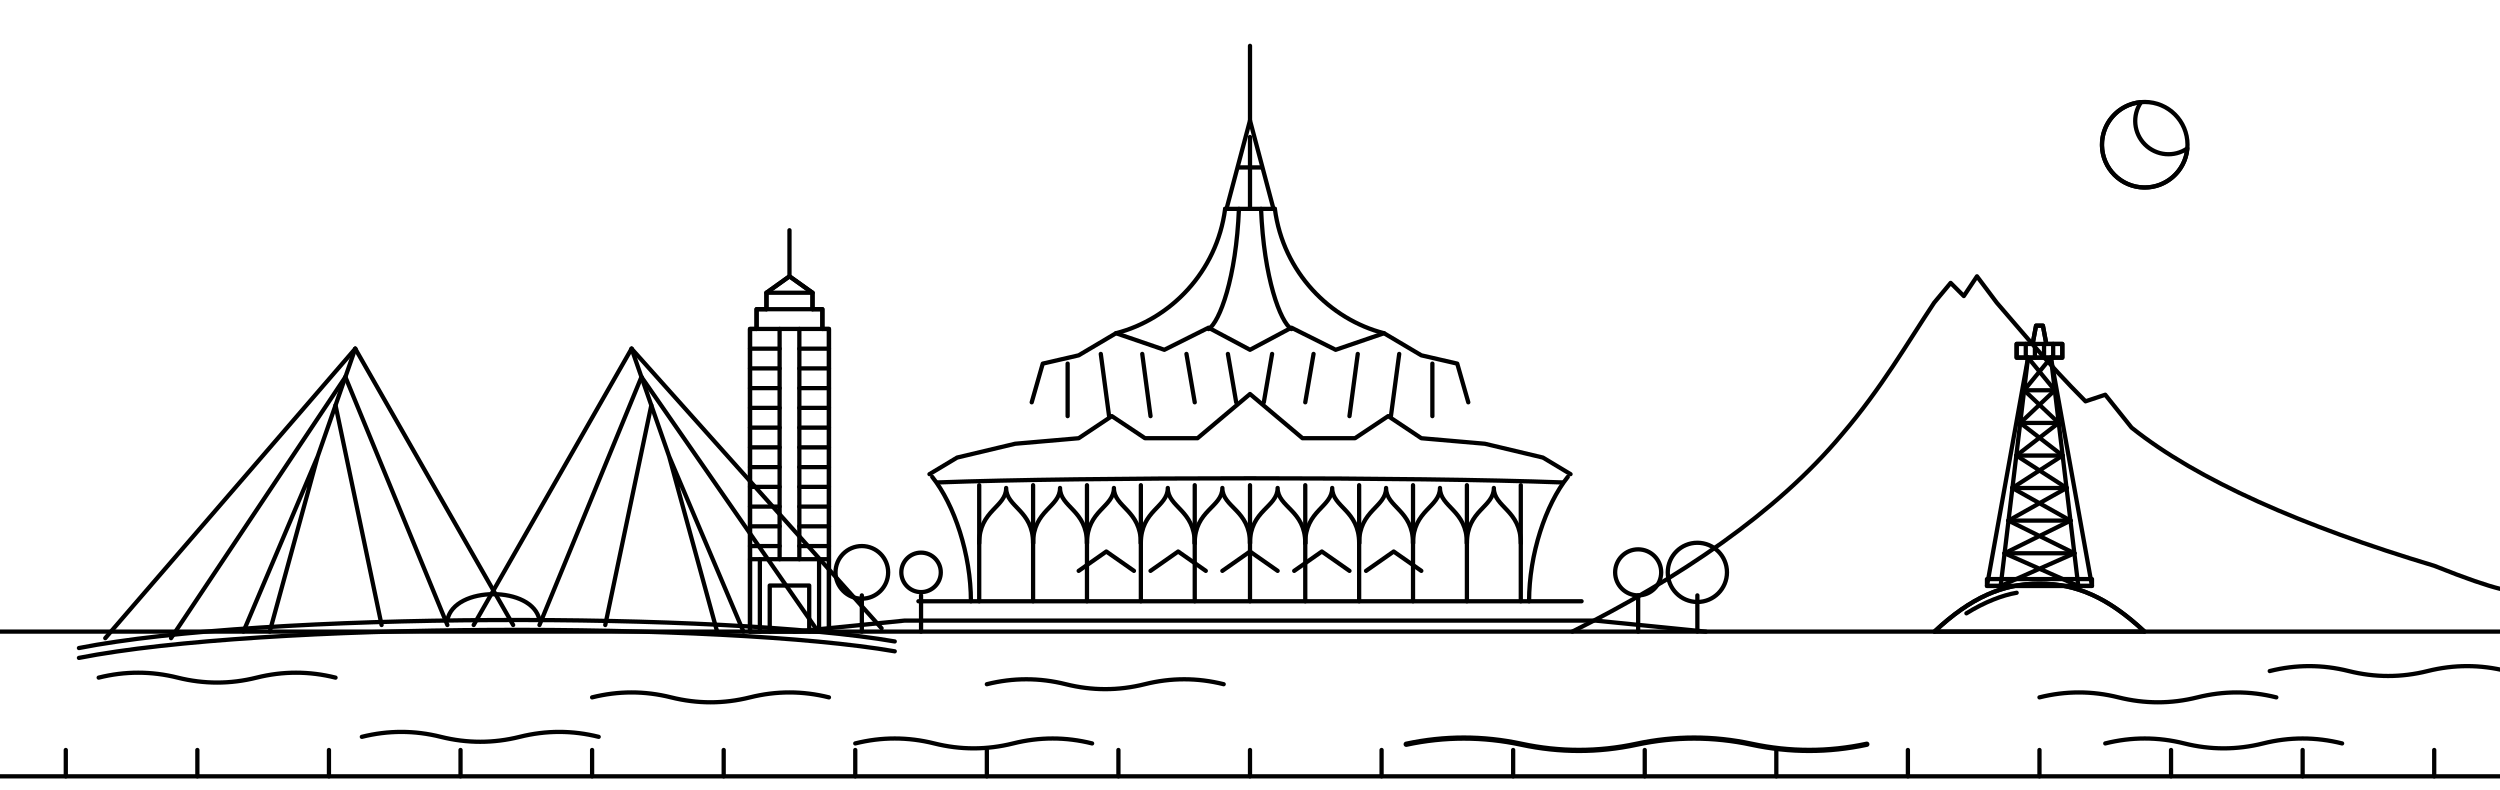
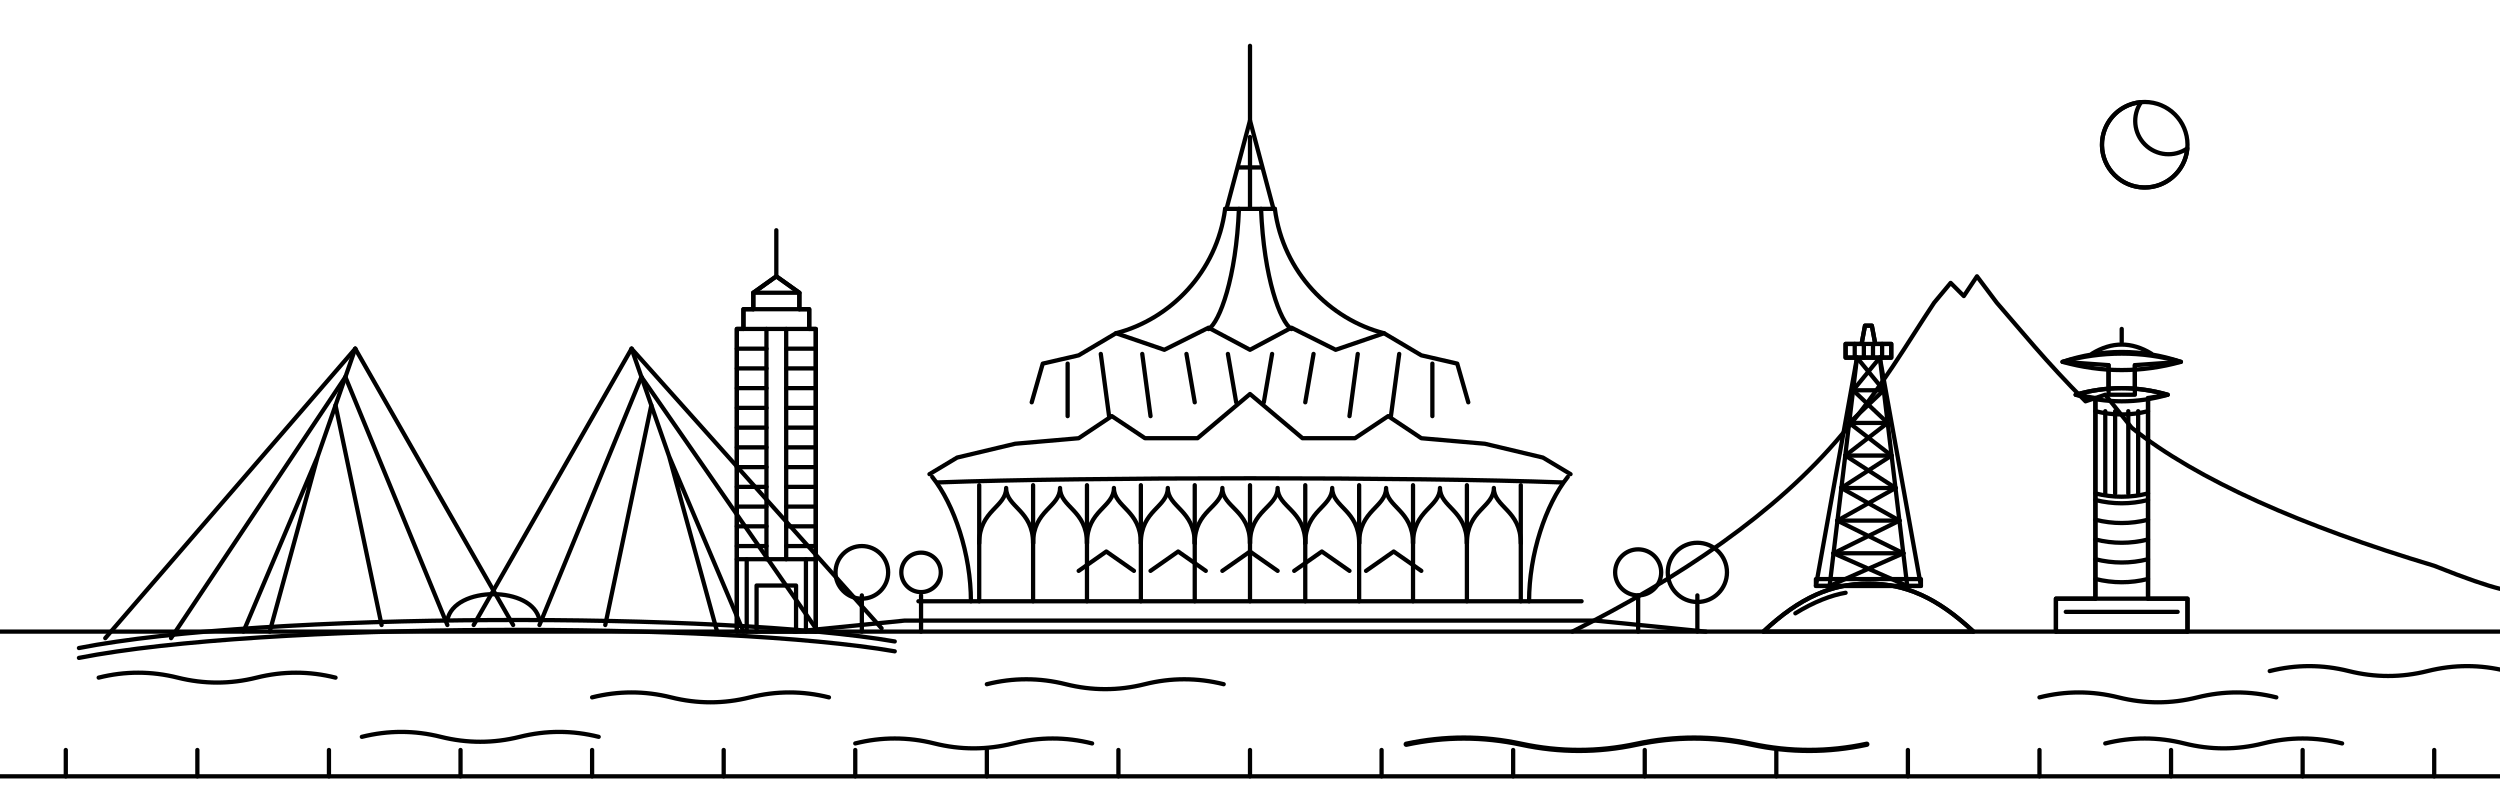
<svg xmlns="http://www.w3.org/2000/svg" class="hero-art" viewBox="0 0 760 240" aria-hidden="true" focusable="false" fill="none" stroke="currentColor" stroke-width="1.3" stroke-linecap="round" stroke-linejoin="round">
  <g class="art-hills">
    <path class="art-peak" d="M478 192 C 510 176, 540 156, 560 132 C 572 118, 580 104, 588 92 L 593 86 L 597 90 L 601 84 L 607 92 C 614 100, 622 110, 634 122 L 640 120 L 648 130 C 668 146, 700 160, 740 172 C 750 176, 756 178, 760 179" />
  </g>
  <g class="art-bridge">
    <path d="M24 197 C 80 186, 220 186, 272 195" />
    <path d="M24 200 C 80 189, 220 189, 272 198" />
    <path d="M136 188.5 C 138 178, 162 178, 164 188.5" />
    <path class="art-mast" d="M74 192 L96.6 138.7 L82 192 M96.6 138.7 L108 106" />
    <path class="art-mast" d="M218 192 L203.4 138.7 L226 192 M203.4 138.7 L192 106" />
    <g class="art-cables">
      <line x1="102.0" y1="123.2" x2="116.0" y2="190" />
      <line x1="105.0" y1="114.6" x2="136.0" y2="190" />
      <line x1="108.0" y1="106.0" x2="156.0" y2="190" />
      <line x1="105.0" y1="114.6" x2="52.0" y2="194" />
      <line x1="108.0" y1="106.0" x2="32.0" y2="194" />
      <line x1="198.0" y1="123.2" x2="184.0" y2="190" />
      <line x1="195.0" y1="114.6" x2="164.0" y2="190" />
      <line x1="192.0" y1="106.0" x2="144.0" y2="190" />
      <line x1="195.0" y1="114.6" x2="248.0" y2="191" />
      <line x1="192.0" y1="106.0" x2="268.0" y2="191" />
    </g>
  </g>
  <g class="dun" transform="translate(380.0 0.5) scale(0.42)" vector-effect="non-scaling-stroke">
    <path d="M0 32 L0 86" vector-effect="non-scaling-stroke" />
    <path d="M-17 150 L0 86 L17 150" vector-effect="non-scaling-stroke" />
    <path d="M-18 150 L18 150" vector-effect="non-scaling-stroke" />
    <path d="M0 98 L0 150 M-8 120 L8 120" vector-effect="non-scaling-stroke" />
    <path d="M-18 150 C -24 196, -58 230, -97 240" vector-effect="non-scaling-stroke" />
    <path d="M18 150 C 24 196, 58 230, 97 240" vector-effect="non-scaling-stroke" />
    <path d="M-8 150 C -10 200, -22 232, -30 237 M8 150 C 10 200, 22 232, 30 237" vector-effect="non-scaling-stroke" />
    <path d="M-158.0 290.0 L-150.0 262.0 L-124.0 256.0 L-97.0 240.0 L-62.0 252.0 L-30.0 236.0 L0.0 252.0 L0.0 252.0 L30.0 236.0 L62.0 252.0 L97.0 240.0 L124.0 256.0 L150.0 262.0 L158.0 290.0" vector-effect="non-scaling-stroke" />
    <path d="M-16 255 L-10 290" vector-effect="non-scaling-stroke" />
    <path d="M16 255 L10 290" vector-effect="non-scaling-stroke" />
    <path d="M-46 255 L-40 290" vector-effect="non-scaling-stroke" />
    <path d="M46 255 L40 290" vector-effect="non-scaling-stroke" />
    <path d="M-78 255 L-72 300" vector-effect="non-scaling-stroke" />
    <path d="M78 255 L72 300" vector-effect="non-scaling-stroke" />
    <path d="M-108 255 L-102 300" vector-effect="non-scaling-stroke" />
    <path d="M108 255 L102 300" vector-effect="non-scaling-stroke" />
    <path d="M-132 262 L-132 300" vector-effect="non-scaling-stroke" />
    <path d="M132 262 L132 300" vector-effect="non-scaling-stroke" />
    <path d="M-232.0 342.0 L-212.0 330.0 L-170.0 320.0 L-124.0 316.0 L-100.0 300.0 L-76.0 316.0 L-38.0 316.0 L0.0 284.0 L0.0 284.0 L38.0 316.0 L76.0 316.0 L100.0 300.0 L124.0 316.0 L170.0 320.0 L212.0 330.0 L232.0 342.0" vector-effect="non-scaling-stroke" />
    <path d="M-226 348 C -120 344, 120 344, 226 348" vector-effect="non-scaling-stroke" />
    <path d="M-196 392 C -196 368, -176.5 366, -176.5 352 C -176.5 366, -157 368, -157 392" vector-effect="non-scaling-stroke" />
    <path d="M-157 392 C -157 368, -137.5 366, -137.5 352 C -137.5 366, -118 368, -118 392" vector-effect="non-scaling-stroke" />
    <path d="M-118 392 C -118 368, -98.5 366, -98.5 352 C -98.5 366, -79 368, -79 392" vector-effect="non-scaling-stroke" />
    <path d="M-79 392 C -79 368, -59.5 366, -59.5 352 C -59.5 366, -40 368, -40 392" vector-effect="non-scaling-stroke" />
    <path d="M-40 392 C -40 368, -20.0 366, -20.0 352 C -20.0 366, 0 368, 0 392" vector-effect="non-scaling-stroke" />
    <path d="M0 392 C 0 368, 20.0 366, 20.0 352 C 20.0 366, 40 368, 40 392" vector-effect="non-scaling-stroke" />
    <path d="M40 392 C 40 368, 59.5 366, 59.5 352 C 59.5 366, 79 368, 79 392" vector-effect="non-scaling-stroke" />
    <path d="M79 392 C 79 368, 98.5 366, 98.5 352 C 98.5 366, 118 368, 118 392" vector-effect="non-scaling-stroke" />
    <path d="M118 392 C 118 368, 137.5 366, 137.5 352 C 137.5 366, 157 368, 157 392" vector-effect="non-scaling-stroke" />
    <path d="M157 392 C 157 368, 176.5 366, 176.5 352 C 176.5 366, 196 368, 196 392" vector-effect="non-scaling-stroke" />
    <path d="M-196 350 L-196 434" vector-effect="non-scaling-stroke" />
    <path d="M-157 350 L-157 434" vector-effect="non-scaling-stroke" />
    <path d="M-118 350 L-118 434" vector-effect="non-scaling-stroke" />
    <path d="M-79 350 L-79 434" vector-effect="non-scaling-stroke" />
    <path d="M-40 350 L-40 434" vector-effect="non-scaling-stroke" />
    <path d="M0 350 L0 434" vector-effect="non-scaling-stroke" />
    <path d="M40 350 L40 434" vector-effect="non-scaling-stroke" />
    <path d="M79 350 L79 434" vector-effect="non-scaling-stroke" />
    <path d="M118 350 L118 434" vector-effect="non-scaling-stroke" />
    <path d="M157 350 L157 434" vector-effect="non-scaling-stroke" />
    <path d="M196 350 L196 434" vector-effect="non-scaling-stroke" />
    <path d="M-230 344 C -214 364, -202 400, -202 434" vector-effect="non-scaling-stroke" />
    <path d="M230 344 C 214 364, 202 400, 202 434" vector-effect="non-scaling-stroke" />
    <path d="M-124 412 L-104 398 L-84 412" vector-effect="non-scaling-stroke" />
    <path d="M-72 412 L-52 398 L-32 412" vector-effect="non-scaling-stroke" />
    <path d="M-20 412 L0 398 L20 412" vector-effect="non-scaling-stroke" />
    <path d="M32 412 L52 398 L72 412" vector-effect="non-scaling-stroke" />
    <path d="M84 412 L104 398 L124 412" vector-effect="non-scaling-stroke" />
    <path d="M-240 434 L240 434" vector-effect="non-scaling-stroke" />
    <path d="M-330 456 L-250 448 L250 448 L330 456" vector-effect="non-scaling-stroke" />
  </g>
  <g class="art-minor">
    <path d="M262 192 v -11" />
    <circle cx="262" cy="174" r="8" />
    <path d="M280 192 v -11" />
    <circle cx="280" cy="174" r="6" />
    <path d="M498 192 v -11" />
    <circle cx="498" cy="174" r="7" />
    <path d="M516 192 v -11" />
    <circle cx="516" cy="174" r="9" />
  </g>
  <path d="M0 192 L 760 192" />
  <g class="art-river">
    <path d="M30 206 q 12 -3 24 0 t 24 0 t 24 0" />
    <path d="M180 212 q 12 -3 24 0 t 24 0 t 24 0" />
    <path d="M300 208 q 12 -3 24 0 t 24 0 t 24 0" />
    <path d="M620 212 q 12 -3 24 0 t 24 0 t 24 0" />
    <path d="M690 204 q 12 -3 24 0 t 24 0 t 24 0" />
    <path d="M110 224 q 12 -3 24 0 t 24 0 t 24 0" />
    <path d="M260 226 q 12 -3 24 0 t 24 0 t 24 0" />
    <path d="M640 226 q 12 -3 24 0 t 24 0 t 24 0" />
    <g transform="translate(500 210) scale(1.25) translate(-500 -210)">
      <path d="M442 223 q 14 -3 28 0 t 28 0 t 28 0 t 28 0" />
    </g>
  </g>
  <g class="art-prom">
    <path d="M0 236 L 760 236" />
    <path d="M20 236 v -8" />
    <path d="M60 236 v -8" />
    <path d="M100 236 v -8" />
    <path d="M140 236 v -8" />
    <path d="M180 236 v -8" />
    <path d="M220 236 v -8" />
    <path d="M260 236 v -8" />
    <path d="M300 236 v -8" />
    <path d="M340 236 v -8" />
    <path d="M380 236 v -8" />
    <path d="M420 236 v -8" />
    <path d="M460 236 v -8" />
    <path d="M500 236 v -8" />
    <path d="M540 236 v -8" />
    <path d="M580 236 v -8" />
    <path d="M620 236 v -8" />
    <path d="M660 236 v -8" />
    <path d="M700 236 v -8" />
    <path d="M740 236 v -8" />
  </g>
+   <g transform="translate(-4 0)">
+     <g class="dun add">
+       <path class="occl" d="M228 192 V 100 H 230 V 94 H 233 V 89 L 240.0 84 L 247 89 V 94 H 250 V 100 H 252 V 192 Z" />
+       <path d="M228 192 V 100 H 252 V 192" />
+       <path d="M230 100 V 94 H 250 V 100" />
+       <path d="M233 94 V 89 H 247 V 94" />
+       <path d="M233 89 L 240.0 84 L 247 89" />
+       <path d="M240.0 84 V 70" />
+       <path d="M237.0 100 V 170 M243.0 100 V 170" />
+       <path d="M228 106 H 237.0 M243.0 106 H 252" />
+       <path d="M228 112 H 237.0 M243.0 112 H 252" />
+       <path d="M228 118 H 237.0 M243.0 118 H 252" />
+       <path d="M228 124 H 237.0 M243.0 124 H 252" />
+       <path d="M228 130 H 237.0 M243.0 130 H 252" />
+       <path d="M228 136 H 237.0 M243.0 136 H 252" />
+       <path d="M228 142 H 237.0 M243.0 142 H 252" />
+       <path d="M228 148 H 237.0 M243.0 148 H 252" />
+       <path d="M228 154 H 237.0 M243.0 154 H 252" />
+       <path d="M228 160 H 237.0 M243.0 160 H 252" />
+       <path d="M228 166 H 237.0 M243.0 166 H 252" />
+       <path d="M228 170 H 252" />
+       <path d="M234.0 192 V 178 H 246.0 V 192" />
+       <path d="M231 170 V 192 M249 170 V 192" />
+       <g transform="translate(572 192) scale(0.694) translate(-620 -192)">
+         <path class="occl" d="M574 192 C 590 177, 604 171, 620 171 C 636 171, 650 177, 666 192 Z" vector-effect="non-scaling-stroke" />
+         <path d="M574 192 C 590 177, 604 171, 620 171 C 636 171, 650 177, 666 192" vector-effect="non-scaling-stroke" />
+         <path d="M588 184 C 596 179, 604 176, 610 175" vector-effect="non-scaling-stroke" />
+         <path class="occl" d="M597 172 L 615 72 H 610 V 66 H 617 L 618.5 58 H 621.5 L 623 66 H 630 V 72 H 625 L 643 172 Z" vector-effect="non-scaling-stroke" />
+         <path d="M603 172 L 615 72 M637 172 L 625 72" vector-effect="non-scaling-stroke" />
+         <path d="M604.7 157.7 H 635.3" vector-effect="non-scaling-stroke" />
+         <path d="M603.0 172.0 L 635.3 157.7 M637.0 172.0 L 604.7 157.7" vector-effect="non-scaling-stroke" />
+         <path d="M606.4 143.4 H 633.6" vector-effect="non-scaling-stroke" />
+         <path d="M604.7 157.7 L 633.6 143.4 M635.3 157.7 L 606.4 143.4" vector-effect="non-scaling-stroke" />
+         <path d="M608.1 129.1 H 631.9" vector-effect="non-scaling-stroke" />
+         <path d="M606.4 143.4 L 631.9 129.1 M633.6 143.4 L 608.1 129.1" vector-effect="non-scaling-stroke" />
+         <path d="M609.9 114.9 H 630.1" vector-effect="non-scaling-stroke" />
+         <path d="M608.1 129.1 L 630.1 114.9 M631.9 129.1 L 609.9 114.9" vector-effect="non-scaling-stroke" />
+         <path d="M611.6 100.6 H 628.4" vector-effect="non-scaling-stroke" />
+         <path d="M609.9 114.9 L 628.4 100.6 M630.1 114.9 L 611.6 100.6" vector-effect="non-scaling-stroke" />
+         <path d="M613.3 86.3 H 626.7" vector-effect="non-scaling-stroke" />
+         <path d="M611.6 100.6 L 626.7 86.3 M628.4 100.6 L 613.3 86.3" vector-effect="non-scaling-stroke" />
+         <path d="M615.0 72.0 H 625.0" vector-effect="non-scaling-stroke" />
+         <path d="M613.3 86.3 L 625.0 72.0 M626.7 86.3 L 615.0 72.0" vector-effect="non-scaling-stroke" />
+         <path d="M610 72 H 630 M610 72 V 66 M630 72 V 66 M610 66 H 630" vector-effect="non-scaling-stroke" />
+         <path d="M614 72 V 66 M618 72 V 66 M622 72 V 66 M626 72 V 66" vector-effect="non-scaling-stroke" />
+         <path d="M617 66 L 618.5 58 H 621.5 L 623 66" vector-effect="non-scaling-stroke" />
+         <path d="M597 172 H 643 M597 172 V 169 H 643 V 172" vector-effect="non-scaling-stroke" />
+       </g>
+     </g>
+   </g>
  <g class="dun add">
-     <path class="occl" d="M228 192 V 100 H 230 V 94 H 233 V 89 L 240.0 84 L 247 89 V 94 H 250 V 100 H 252 V 192 Z" />
-     <path d="M228 192 V 100 H 252 V 192" />
-     <path d="M230 100 V 94 H 250 V 100" />
-     <path d="M233 94 V 89 H 247 V 94" />
-     <path d="M233 89 L 240.0 84 L 247 89" />
-     <path d="M240.0 84 V 70" />
-     <path d="M237.0 100 V 170 M243.0 100 V 170" />
-     <path d="M228 106 H 237.0 M243.0 106 H 252" />
-     <path d="M228 112 H 237.0 M243.0 112 H 252" />
-     <path d="M228 118 H 237.0 M243.0 118 H 252" />
-     <path d="M228 124 H 237.0 M243.0 124 H 252" />
-     <path d="M228 130 H 237.0 M243.0 130 H 252" />
-     <path d="M228 136 H 237.0 M243.0 136 H 252" />
-     <path d="M228 142 H 237.0 M243.0 142 H 252" />
-     <path d="M228 148 H 237.0 M243.0 148 H 252" />
-     <path d="M228 154 H 237.0 M243.0 154 H 252" />
-     <path d="M228 160 H 237.0 M243.0 160 H 252" />
-     <path d="M228 166 H 237.0 M243.0 166 H 252" />
-     <path d="M228 170 H 252" />
-     <path d="M234.0 192 V 178 H 246.0 V 192" />
-     <path d="M231 170 V 192 M249 170 V 192" />
-     <g transform="translate(620 192) scale(0.694) translate(-620 -192)">
-       <path class="occl" d="M574 192 C 590 177, 604 171, 620 171 C 636 171, 650 177, 666 192 Z" vector-effect="non-scaling-stroke" />
-       <path d="M574 192 C 590 177, 604 171, 620 171 C 636 171, 650 177, 666 192" vector-effect="non-scaling-stroke" />
-       <path d="M588 184 C 596 179, 604 176, 610 175" vector-effect="non-scaling-stroke" />
-       <path class="occl" d="M597 172 L 615 72 H 610 V 66 H 617 L 618.5 58 H 621.5 L 623 66 H 630 V 72 H 625 L 643 172 Z" vector-effect="non-scaling-stroke" />
-       <path d="M603 172 L 615 72 M637 172 L 625 72" vector-effect="non-scaling-stroke" />
-       <path d="M604.7 157.7 H 635.3" vector-effect="non-scaling-stroke" />
-       <path d="M603.0 172.0 L 635.3 157.7 M637.0 172.0 L 604.7 157.7" vector-effect="non-scaling-stroke" />
-       <path d="M606.4 143.4 H 633.6" vector-effect="non-scaling-stroke" />
-       <path d="M604.7 157.7 L 633.6 143.4 M635.3 157.7 L 606.4 143.4" vector-effect="non-scaling-stroke" />
-       <path d="M608.1 129.1 H 631.9" vector-effect="non-scaling-stroke" />
-       <path d="M606.4 143.4 L 631.9 129.1 M633.6 143.4 L 608.1 129.1" vector-effect="non-scaling-stroke" />
-       <path d="M609.9 114.9 H 630.1" vector-effect="non-scaling-stroke" />
-       <path d="M608.1 129.1 L 630.1 114.9 M631.9 129.1 L 609.9 114.9" vector-effect="non-scaling-stroke" />
-       <path d="M611.6 100.6 H 628.4" vector-effect="non-scaling-stroke" />
-       <path d="M609.9 114.9 L 628.4 100.6 M630.1 114.9 L 611.6 100.6" vector-effect="non-scaling-stroke" />
-       <path d="M613.3 86.3 H 626.7" vector-effect="non-scaling-stroke" />
-       <path d="M611.6 100.6 L 626.7 86.3 M628.4 100.6 L 613.3 86.3" vector-effect="non-scaling-stroke" />
-       <path d="M615.0 72.0 H 625.0" vector-effect="non-scaling-stroke" />
-       <path d="M613.3 86.3 L 625.0 72.0 M626.7 86.3 L 615.0 72.0" vector-effect="non-scaling-stroke" />
-       <path d="M610 72 H 630 M610 72 V 66 M630 72 V 66 M610 66 H 630" vector-effect="non-scaling-stroke" />
-       <path d="M614 72 V 66 M618 72 V 66 M622 72 V 66 M626 72 V 66" vector-effect="non-scaling-stroke" />
-       <path d="M617 66 L 618.5 58 H 621.5 L 623 66" vector-effect="non-scaling-stroke" />
-       <path d="M597 172 H 643 M597 172 V 169 H 643 V 172" vector-effect="non-scaling-stroke" />
-     </g>
+     <path class="occl" d="M625 192 V 182 H 637 V 121 L 631 120 Q 645 116 659 120 L 653 121 V 182 H 665 V 192 Z M641 120 V 111 L 627 110 Q 645 104 663 110 L 649 111 V 120 Z" />
+     <path d="M625 192 V 182 H 665 V 192" />
+     <path d="M628 186 H 662" />
+     <path d="M637 182 V 121 M653 182 V 121" />
+     <path d="M637 176 Q 645 178 653 176" />
+     <path d="M637 170 Q 645 172 653 170" />
+     <path d="M637 164 Q 645 166 653 164" />
+     <path d="M637 158 Q 645 160 653 158" />
+     <path d="M637 152 Q 645 154 653 152" />
+     <path d="M640 150 V 125" />
+     <path d="M643 150 V 125" />
+     <path d="M647 150 V 125" />
+     <path d="M650 150 V 125" />
+     <path d="M637 150 Q 645 152 653 150" />
+     <path d="M637 125 Q 645 127 653 125" />
+     <path d="M631 120 Q 645 124 659 120 Q 645 116 631 120" />
+     <path d="M641 118 V 111 M649 118 V 111" />
+     <path d="M627 110 Q 645 115 663 110 Q 645 105 627 110" />
+     <path d="M636 107.5 Q 645 102 654 107.5" />
+     <path d="M645 104 V 100" />
  </g>
  <circle class="art-sun" cx="652" cy="44" r="13" />
  <path class="art-moon" d="M 664.95 45.11 A 13 13 0 1 1 650.89 31.05 A 10.11 10.11 0 0 0 664.95 45.11 Z" />
</svg>
